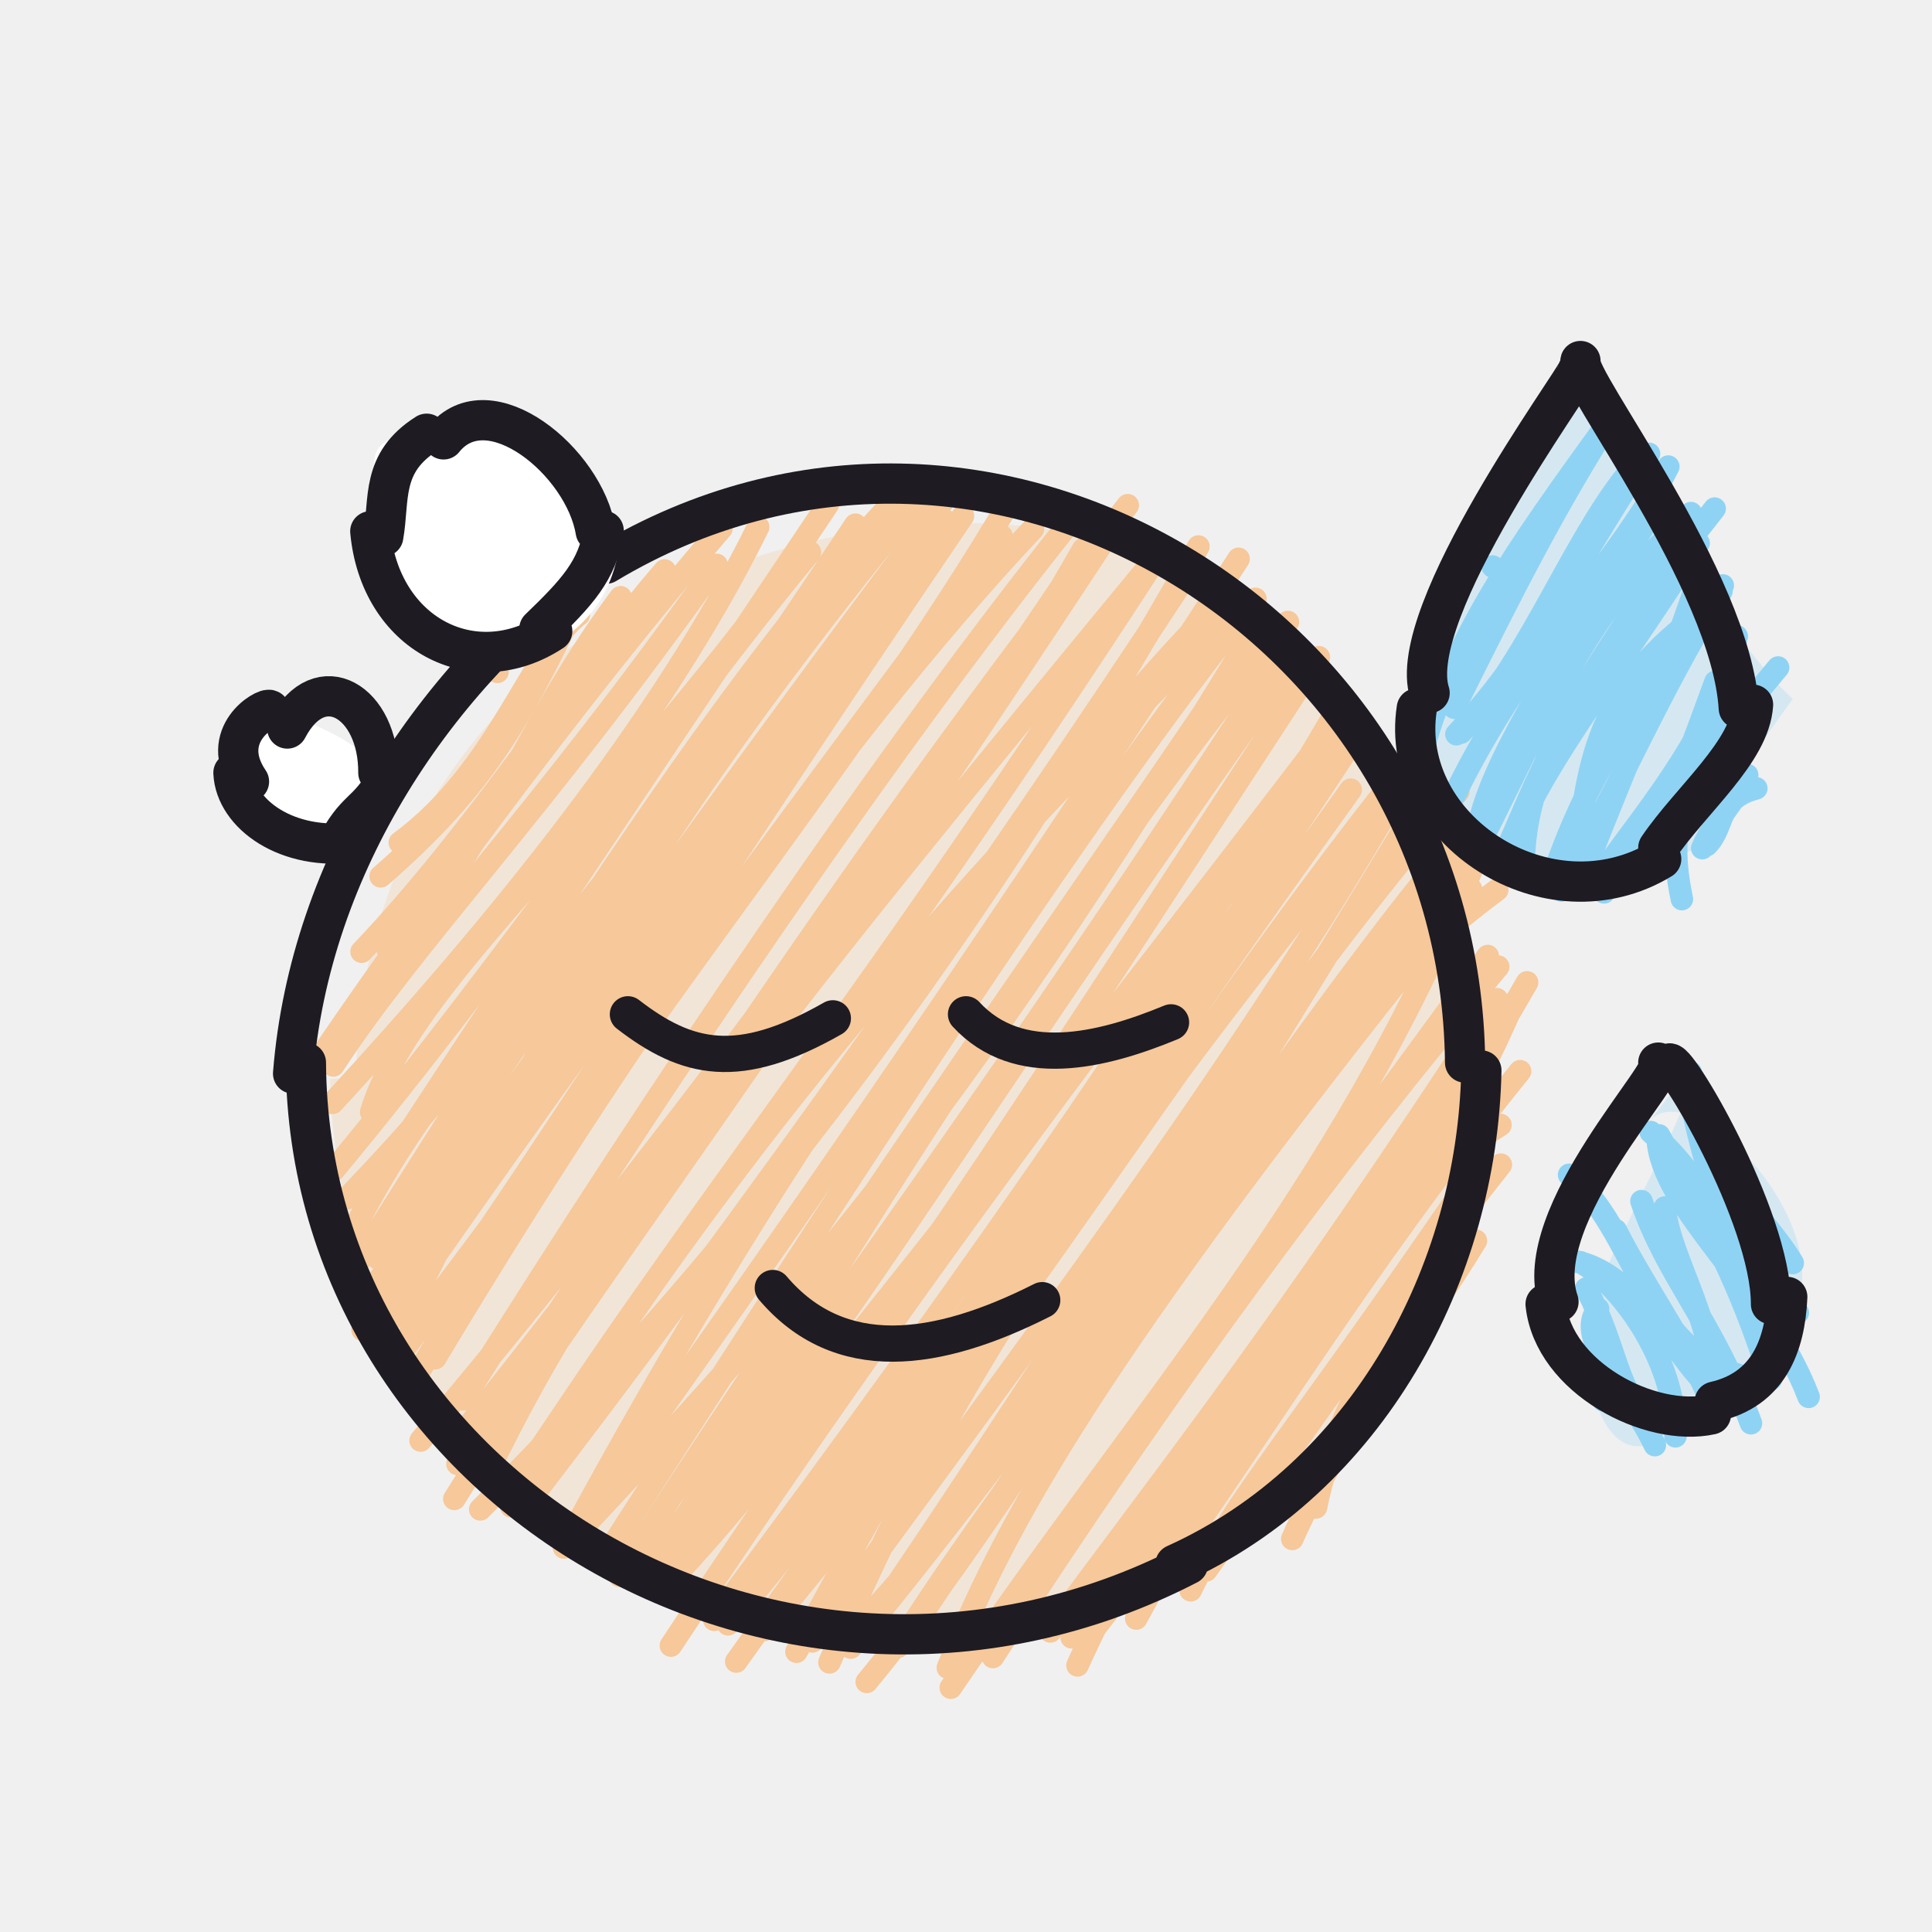
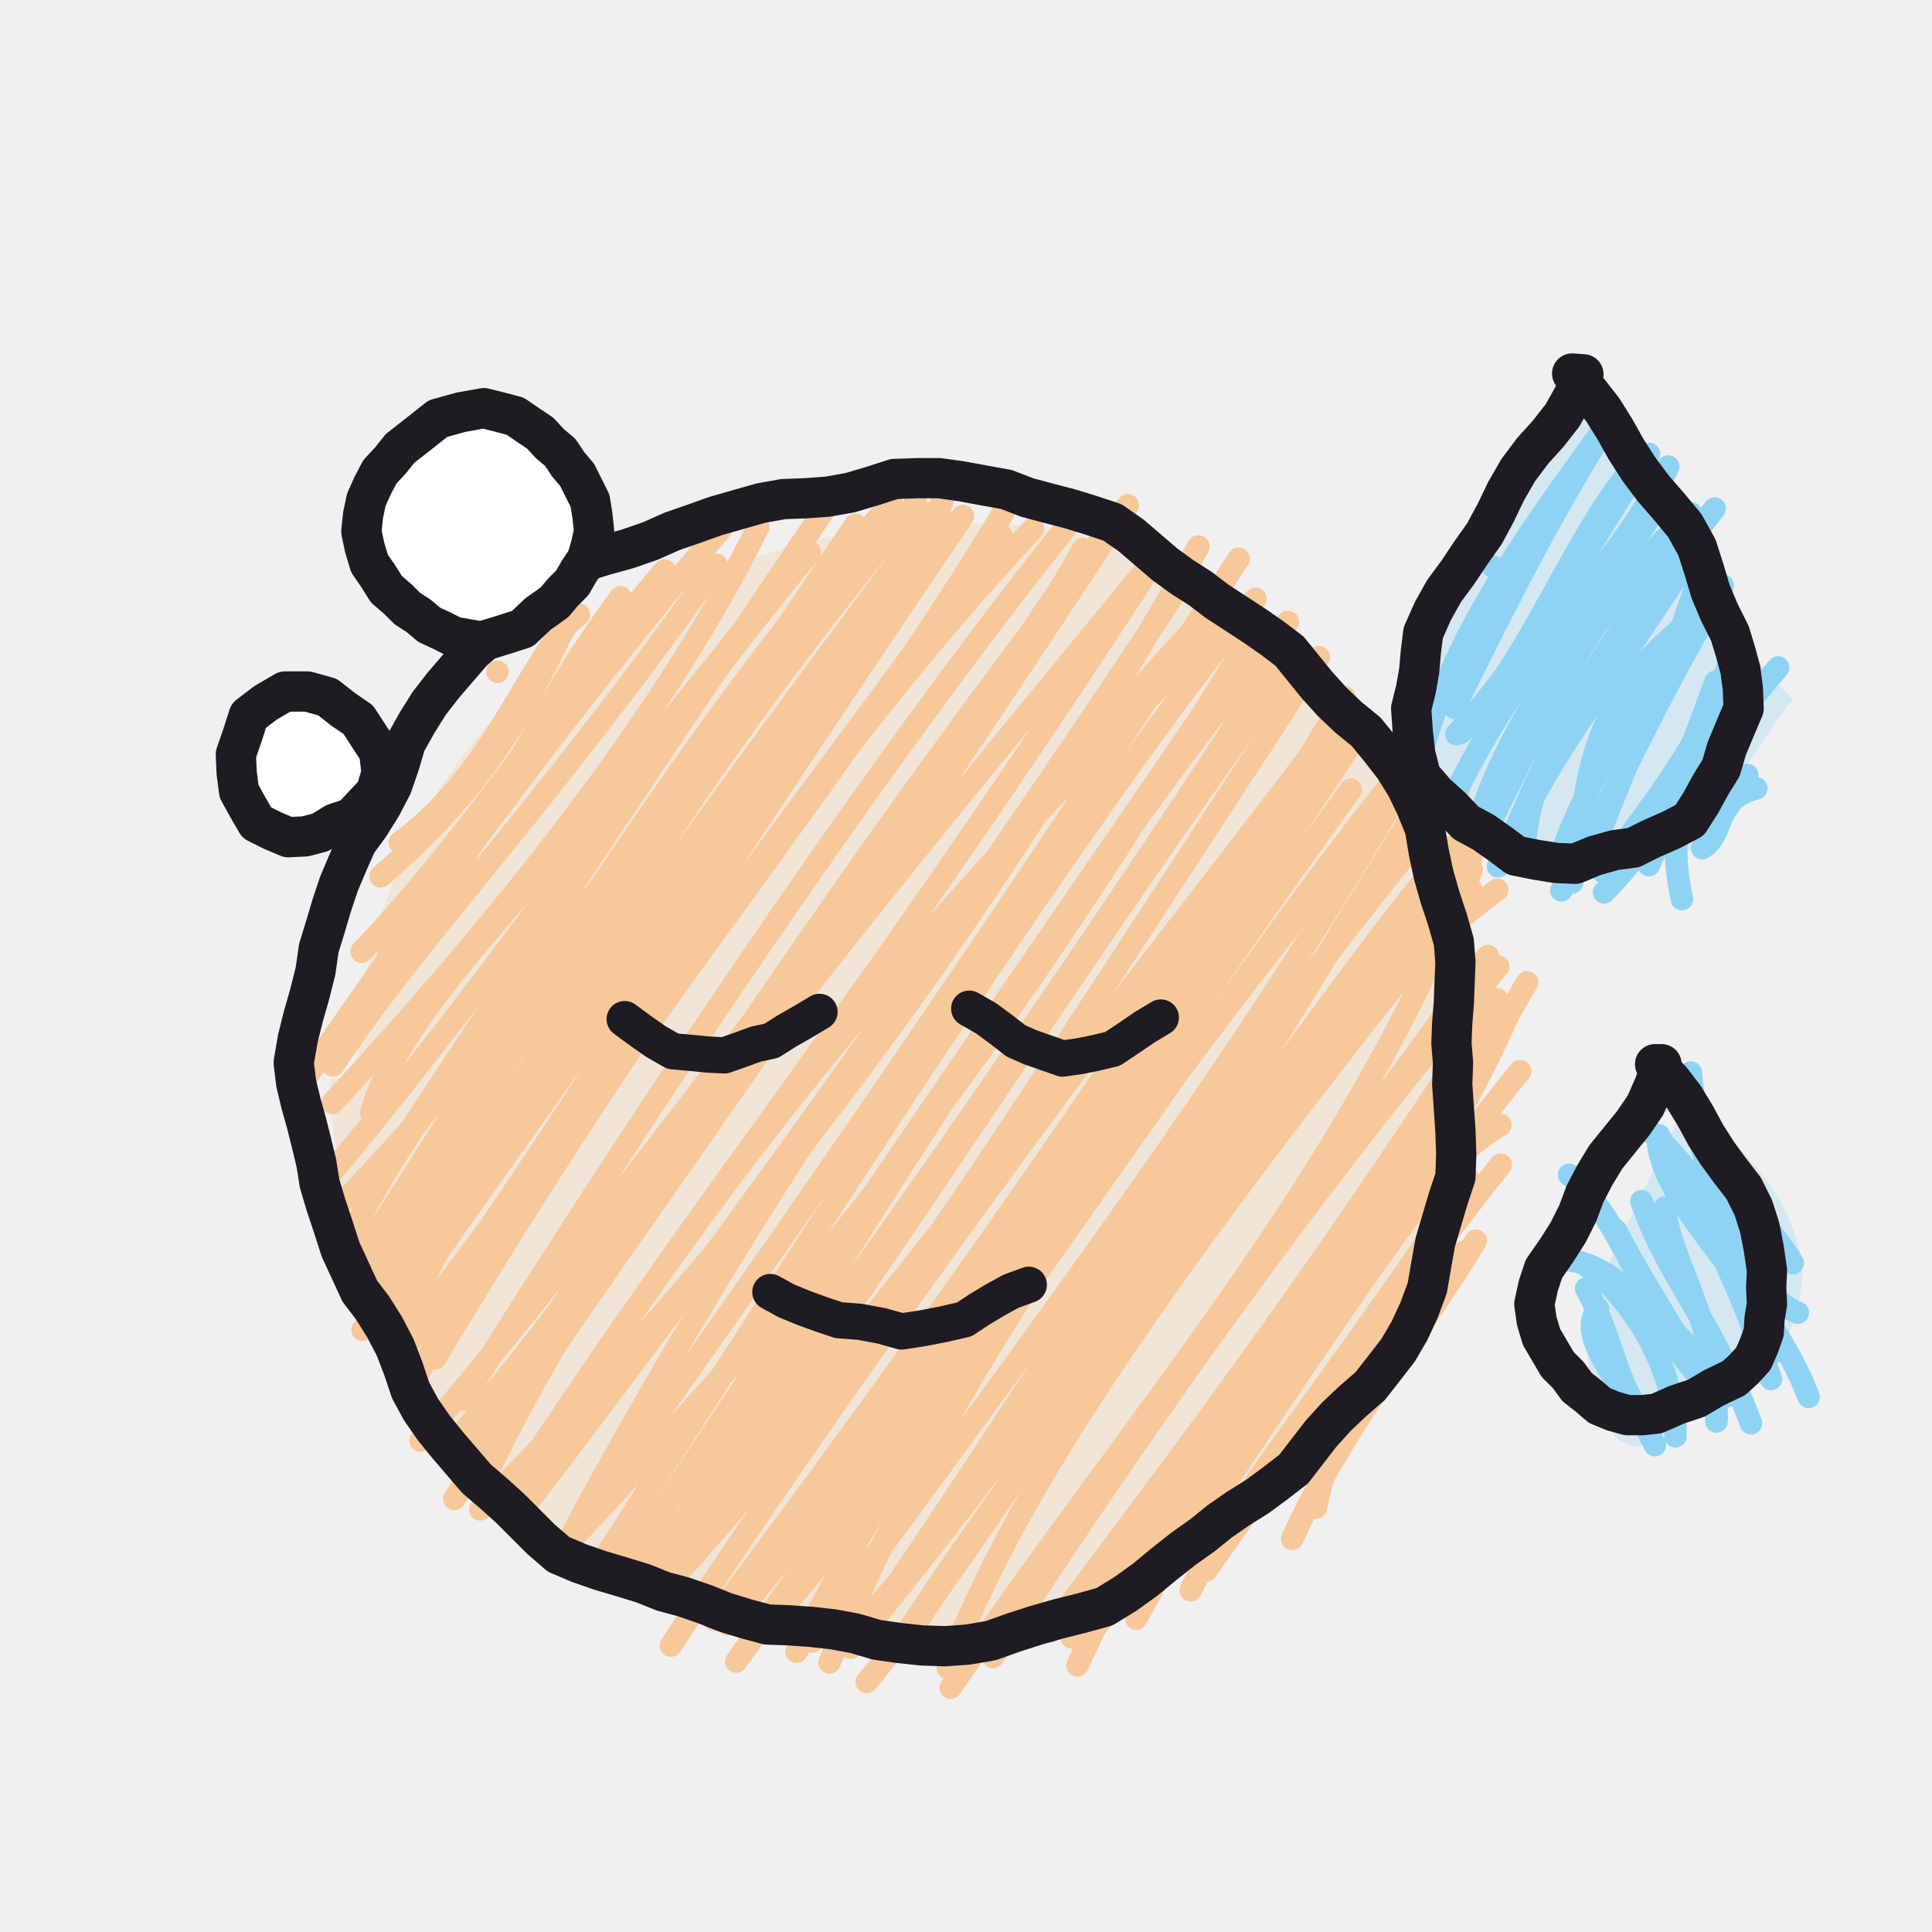
<svg xmlns="http://www.w3.org/2000/svg" viewBox="0 0 240 240" width="240" height="240">
  <g transform="translate(3 2)">
    <path d="M38 132 C39.11 187.99, 101.07 219.57, 142.46 192.42 C166.04 180.9, 182.65 155.38, 179.77 131.27 C178.52 71.55, 127.5 46.13, 73.05 74.7 C53.41 87.57, 41.59 107.11, 41.22 131.97 C38 132, 38 132, 38 132" fill="#F6C89A" opacity="0.28" />
    <path d="M58.8 81.46 C58.8 81.46, 58.8 81.46, 58.8 81.46 M58.8 81.46 C58.8 81.46, 58.8 81.46, 58.8 81.46 M46.67 102.67 C58.8 93.79, 63.04 78.86, 68.91 74.35 M44.29 106.86 C57.26 95.58, 61.55 87.38, 67.98 74.24 M45.19 116 C56.62 106.2, 60.86 89.98, 74.09 72.19 M41.92 116.22 C56.69 100.69, 67.85 82.4, 79.57 68.87 M35.5 131.24 C46.51 114.76, 68.34 84.94, 86.63 63.62 M38.4 130.35 C48.32 115.12, 64.08 99.14, 86.02 68.17 M43.11 136.14 C47.91 120.46, 69.29 103.32, 94.24 69.83 M38.31 135 C58.56 113.08, 79.34 87.54, 91.18 63.47 M44.46 143.8 C55.91 126.13, 71.64 102.61, 99.84 60.66 M38.46 143.35 C59.92 117.58, 80.58 87.06, 97.61 66.6 M40.5 151.71 C52.33 127.56, 69.9 114.94, 102.69 64.89 M40.09 146.86 C56.79 129.46, 72.29 109.68, 103.26 63.18 M41.09 155.5 C68.17 112.57, 89.34 80.1, 107.74 60.58 M43.99 154.35 C62.68 124.46, 84.93 93.02, 107 62.69 M47.29 161.6 C60.96 134.97, 70.06 110.22, 110.78 60.51 M43.35 158.04 C64.33 128.34, 86.58 96.89, 114.06 60.41 M42.04 163.2 C59.62 141.4, 73.14 118, 114.53 64.12 M44.42 163.58 C72.68 122.52, 100.66 86.3, 114.71 62.81 M46.46 166.59 C62.29 145.27, 78.9 117.63, 116.62 62.09 M46.89 165.04 C68.47 136.65, 87.44 109.88, 121.4 64.57 M49 168.49 C72.94 127.89, 102.72 93.94, 122.85 59.6 M51.06 166.72 C72.91 130.21, 100.27 90.37, 125.32 63.68 M49.25 176.95 C80.92 139.31, 110.61 98.42, 131.73 66.59 M54.58 171.83 C79.32 132.32, 106.98 91.52, 130.14 62.6 M53.83 179.85 C80.06 140.46, 101.42 106.87, 137.09 60.76 M54.22 176.34 C88.18 134.01, 116.08 93.37, 131.56 66.22 M53.44 184.2 C69.4 158.52, 85.7 138.88, 135.18 63.61 M57.63 180.82 C71.81 151.11, 95.05 122.54, 139.93 68.06 M56.66 185.5 C88.62 153.56, 117.9 115.3, 145.87 65.89 M60.5 185.13 C76.28 156.59, 98.43 132.35, 140.04 68.26 M60.83 182.83 C82.35 150.48, 103.2 120.29, 149.83 74.59 M61.74 185.73 C90.26 148.52, 119.31 107.74, 144.61 69.13 M69.32 186.91 C96.48 148.98, 124.92 107.56, 150.86 67.42 M67.4 189.8 C94.08 140.06, 124.77 97.42, 147.23 74.17 M67.06 190.24 C92.98 162.61, 114.89 138.97, 152.62 76.59 M72.05 191.6 C101.34 146.13, 131.02 99.83, 152.95 72.39 M77.9 191.87 C98.71 169.57, 115.5 139.19, 157.2 80.74 M73.96 193.75 C104.27 147, 134.84 104.16, 153.89 75.63 M79.11 191.67 C106.47 145.05, 135.04 101.75, 156.99 75.27 M77.08 193.27 C109.86 148.86, 138.88 106.21, 155.82 79.78 M79.64 193.43 C115.14 150.27, 149.03 105.92, 164.42 85.77 M79.14 195.61 C100.62 172.8, 116.68 147.27, 160.83 79.64 M80.34 202.42 C113.57 152.02, 147.09 109.42, 164.25 86.44 M85.73 199.22 C118.51 155.47, 147.29 113.8, 164 84.59 M88.46 204.4 C113.99 168.45, 135.67 140.78, 163.64 88.65 M87.44 199.78 C108.04 175.38, 126.65 148.29, 166.03 88.6 M95.94 203.18 C111.1 174.84, 127.35 148.15, 164.79 96.1 M91.98 200.47 C120.43 167.02, 143.26 128.83, 170.98 93.84 M100.04 204.51 C114.78 169.7, 130.98 145.57, 172.05 94.37 M97.91 201.9 C123.57 166.73, 150.93 130.66, 170.39 96.9 M104.84 200 C126.51 168.79, 147.56 132.42, 178.16 96.31 M101.96 201.82 C121.35 181.73, 140.76 151.6, 173.82 97.02 M104.67 206.93 C128.46 178.13, 142.83 144.9, 179.78 104.5 M102.69 202.67 C134.02 164.56, 157.58 126.8, 177.38 103.14 M110.34 200.26 C133.94 165.67, 155.21 129.15, 182.99 108.54 M108.6 202.55 C120.59 183.47, 139.2 160.23, 179.9 103.78 M115.11 207.65 C138.69 172.79, 163.43 146.17, 179.83 106 M114.75 205.17 C122.37 185.58, 135.92 162.94, 179.73 108.45 M120.34 203.84 C142.31 169.96, 163.29 141.59, 183.11 118.08 M119.86 202.01 C135.27 177.67, 152.33 157.61, 181.81 116.76 M130.85 204.88 C145.36 172.72, 167.26 154.14, 186.7 120.03 M127.48 200.66 C140.17 183.22, 156.04 163.63, 182.95 122.13 M133.14 200.09 C151.54 176.07, 174.22 148.13, 184.98 122.63 M130.12 201.39 C149.82 175.34, 164.95 155.39, 182.81 127.42 M138.15 199.06 C151.63 174.04, 168.96 146.67, 183.39 137.75 M138.61 197.44 C152.56 178.28, 166.07 155.45, 185.83 131.07 M144.91 195.55 C150.4 184.15, 157.89 176.33, 179.53 144.6 M146.85 193.08 C160.34 173.9, 171.33 157.91, 183.44 142.68 M160.47 185.26 C163.46 170.45, 172.85 158.33, 178.84 153.5 M157.53 189.17 C163.44 175.85, 173.38 163.55, 180.34 152.13" fill="none" stroke="#F6C89A" stroke-width="2.8" stroke-linecap="round" stroke-linejoin="round" />
  </g>
-   <path d="M38 132 C38.28 184.88, 97.45 220.24, 147.58 194.34 M146 194.35 C169.79 183.61, 183.52 158.22, 184.02 132.98 M182 132 C181.44 77.67, 122.65 41.61, 75.26 70.03 M74 69.65 C54.08 83.98, 38.47 107.39, 36.41 133.36 M38 132 C38 132, 38 132, 38 132" fill="none" stroke="#1E1B22" stroke-width="5" stroke-linecap="round" stroke-linejoin="round" />
-   <path d="M78 126 C85.38 131.69, 91.73 133.19, 103.46 126.5" fill="none" stroke="#1E1B22" stroke-width="4.5" stroke-linecap="round" stroke-linejoin="round" />
-   <path d="M120 126 C126.5 133.06, 136.77 130.6, 145.47 127" fill="none" stroke="#1E1B22" stroke-width="4.5" stroke-linecap="round" stroke-linejoin="round" />
-   <path d="M96 160 C104.29 169.77, 116.34 168.15, 129.47 161.51" fill="none" stroke="#1E1B22" stroke-width="4.5" stroke-linecap="round" stroke-linejoin="round" />
+   <path d="M36.5 132.2L36.8 134.6L37.4 137.1L38.1 139.6L38.7 142.0L39.3 144.5L39.7 147.0L40.5 149.7L41.4 152.4L42.3 155.2L43.5 157.8L44.7 160.4L46.3 162.5L47.8 164.9L49.1 167.4L50.1 170.0L51.0 172.7L52.3 175.1L53.9 177.4L55.6 179.5L57.4 181.6L59.2 183.7L61.3 185.5L63.3 187.3L65.3 189.3L67.2 191.2L69.4 193.1L72.0 194.2L74.6 195.1L77.3 195.9L79.9 196.7L82.4 197.7L85.0 198.4L87.6 199.3L90.1 200.3L92.7 201.1L95.3 201.8L98.0 201.9L100.8 202.1L103.5 202.4L106.2 202.9L108.9 203.7L111.7 204.1L114.5 204.4L117.4 204.5L120.2 204.3L123.1 203.8L125.9 202.8L128.7 201.9L131.5 201.1L134.3 200.4L137.2 199.6L139.8 198.0L142.3 196.2L144.6 194.3L147.0 192.4L149.4 190.7L151.5 189.0L153.8 187.4L156.2 185.9L158.5 184.2L160.7 182.5L162.4 180.3L164.1 178.1L166.0 176.0L168.0 174.1L170.2 172.2L172.0 169.9L173.7 167.7L175.1 165.3L176.3 162.7L177.3 160.0L177.8 157.1L178.3 154.3L179.1 151.6L179.9 148.9L180.8 146.2L180.9 143.4L180.8 140.5L180.6 137.6L180.4 134.7L180.5 132.0L180.3 129.6L180.4 127.1L180.6 124.6L180.7 122.0L180.8 119.5L180.6 117.0L179.8 114.2L178.9 111.5L178.1 108.7L177.5 105.9L177.0 102.9L175.9 100.2L174.7 97.7L173.2 95.3L171.5 93.1L169.7 90.9L167.5 89.1L165.5 87.2L163.6 85.1L161.9 83.0L160.2 80.9L158.1 79.3L155.8 77.7L153.5 76.2L151.2 74.7L149.1 73.1L146.9 71.7L144.7 70.1L142.6 68.3L140.5 66.5L138.2 64.9L135.5 64.0L132.9 63.2L130.2 62.5L127.6 61.8L125.0 60.8L122.2 60.3L119.5 59.8L116.7 59.4L114.0 59.4L111.1 59.5L108.3 60.4L105.6 61.2L102.8 61.7L100.0 61.9L97.3 62.0L94.5 62.5L91.7 63.3L88.9 64.1L86.1 65.1L83.5 66.0L80.8 67.2L77.9 68.2L75.0 69.0L72.1 69.9L69.2 71.1L66.9 73.0L64.9 75.0L62.9 77.0L60.9 79.0L58.7 80.9L56.8 83.1L55.0 85.2L53.3 87.4L51.8 89.8L50.4 92.3L49.6 95.0L48.7 97.6L47.4 100.1L45.9 102.5L44.3 104.7L43.2 107.2L42.1 109.8L41.2 112.5L40.4 115.2L39.6 117.8L39.2 120.6L38.5 123.4L37.7 126.2L37.0 129.0L36.5 131.9Z" fill="none" stroke="#1E1B22" stroke-width="5" stroke-linecap="round" stroke-linejoin="round" />
+   <path d="M77.6 126.6L79.5 128.0L81.5 129.4L83.6 130.6L85.9 130.8L87.9 131.0L90.0 131.1L92.0 130.4L93.9 129.7L95.8 129.3L97.7 128.1L99.8 126.9L101.8 125.7" fill="none" stroke="#1E1B22" stroke-width="4.5" stroke-linecap="round" stroke-linejoin="round" />
+   <path d="M120.4 125.3L122.5 126.5L124.4 127.9L126.2 129.3L128.0 130.1L130.0 130.8L132.0 131.5L134.1 131.2L136.1 130.8L138.2 130.3L140.3 128.9L142.2 127.6L144.2 126.4" fill="none" stroke="#1E1B22" stroke-width="4.5" stroke-linecap="round" stroke-linejoin="round" />
+   <path d="M95.7 160.5L97.7 161.6L99.9 162.5L102.1 163.3L104.2 164.0L106.8 164.2L109.5 164.7L112.0 165.4L114.6 165.0L117.2 164.5L119.8 163.9L121.6 162.7L123.6 161.5L125.6 160.4L127.8 159.6" fill="none" stroke="#1E1B22" stroke-width="4.5" stroke-linecap="round" stroke-linejoin="round" />
  <g transform="translate(3 2)">
    <path d="M196 46 C191.11 45.73, 176.01 77.46, 172.38 83.34 C176.03 109.2, 190.84 107.33, 209.55 103.16 C208.08 103.49, 210.08 97.94, 219.71 84.83 C211.86 77.72, 193.79 49.83, 194.31 41.53 C196 46, 196 46, 196 46" fill="#8FD3F4" opacity="0.28" />
    <path d="M182.43 68.38 C182.43 68.38, 182.43 68.38, 182.43 68.38 M182.43 68.38 C182.43 68.38, 182.43 68.38, 182.43 68.38 M173.75 91.09 C177.86 77, 184.7 67.09, 197.14 50 M177.66 85.92 C184.91 71.33, 190.07 61.09, 197.34 49.7 M178.48 89.02 C187.43 79.52, 192.79 63.83, 200.51 55.3 M177.92 89.21 C188.17 78.3, 195.66 63.06, 201.85 54.38 M180.82 100 C182.93 90.81, 193.75 74.91, 203.77 59.46 M177.76 96.63 C186.35 78.95, 198.58 67.31, 204.24 55.96 M183.09 105.61 C187.2 98.16, 188.18 88.79, 210 61.18 M181.15 102.17 C188.78 87.06, 193.89 74.13, 207.05 61.74 M186.27 105.55 C186.38 89.99, 197.88 78.88, 207.03 62.08 M184.36 103.93 C188.26 93.44, 195.58 84.71, 208.01 65.48 M192.28 107.63 C194.55 94.07, 193.57 84.51, 209.63 73.16 M190.19 106.07 C194.48 93.78, 200.74 84.44, 211.01 70.73 M194.1 105.52 C200.02 90.34, 204.65 80.38, 208.23 69.06 M190.95 108.61 C197.98 96.28, 203.23 83.53, 210.84 71.45 M196.26 108.85 C203.59 101.43, 205.67 94.68, 210.1 82.69 M196.11 106.3 C202.69 97.24, 209.85 88.84, 212.74 77.04 M205.93 109.69 C203.59 98.6, 206.89 94.06, 217.88 80.92 M201.83 105.47 C204.44 99.47, 211.03 89.23, 213.34 81.63 M209.01 103 C211.34 100.7, 210.17 97.23, 215.17 95.93 M208.46 103.36 C210.05 99.73, 211.77 98.87, 214.04 94.27" fill="none" stroke="#8FD3F4" stroke-width="2.8" stroke-linecap="round" stroke-linejoin="round" />
  </g>
-   <path d="M196 46 C195.78 47.18, 174.39 76.15, 177.59 86.08 M176 88 C173.68 103.05, 192.37 115.22, 206.36 106.71 M206 105.32 C210.08 99.31, 217.38 93.44, 217.77 87.54 M216 88 C215.06 72.15, 195.57 47.08, 196.33 44.85 M196 46 C196 46, 196 46, 196 46" fill="none" stroke="#1E1B22" stroke-width="5" stroke-linecap="round" stroke-linejoin="round" />
+   <path d="M196.7 46.5L195.5 49.1L194.1 51.6L192.3 53.9L190.4 56.0L188.6 58.4L187.1 61.0L185.8 63.7L184.4 66.3L182.7 68.7L181.1 71.1L179.4 73.4L178.0 75.9L176.8 78.6L176.5 81.0L176.3 83.3L175.9 85.6L175.3 88.0L175.5 90.9L175.8 93.6L176.5 96.4L178.4 98.6L180.3 100.3L182.1 102.2L184.3 103.4L186.3 104.8L188.3 106.3L190.8 106.8L193.3 107.2L195.7 107.3L198.1 106.3L200.6 105.6L202.9 105.3L205.1 104.2L207.6 103.1L209.9 101.9L211.3 99.7L212.5 97.5L213.8 95.4L214.5 93.0L215.5 90.6L216.6 88.0L216.5 85.5L216.2 83.2L215.6 81.0L214.9 78.7L213.6 76.1L212.5 73.5L211.7 70.8L210.8 68.0L209.3 65.3L207.4 63.0L205.4 60.7L203.6 58.3L202.0 55.8L200.6 53.3L199.1 50.9L197.3 48.6L195.3 46.4Z" fill="none" stroke="#1E1B22" stroke-width="5" stroke-linecap="round" stroke-linejoin="round" />
  <g transform="translate(3 2)">
    <path d="M206 132 C210.11 131.31, 196.49 152.44, 194.35 161.98 C193.16 175.78, 200.6 184.16, 207.44 171.25 C212.9 176.76, 220.37 163.1, 220.04 160.72 C224.95 149.06, 206.89 131.33, 201.86 137.31 C206 132, 206 132, 206 132" fill="#8FD3F4" opacity="0.28" />
    <path d="M196.16 171.96 C196.16 171.96, 196.16 171.96, 196.16 171.96 M196.16 171.96 C196.16 171.96, 196.16 171.96, 196.16 171.96 M202.57 177.52 C199.27 170.55, 192.47 164.2, 195.52 160.6 M202.44 175.13 C197.65 170.95, 198.01 165.46, 194.04 158.07 M211.54 171.44 C206.77 171.02, 201.62 155.53, 191.67 154.53 M205.13 176.42 C205.2 166.48, 197.79 157.18, 193.34 154.8 M213.91 169.07 C201.19 165.93, 200.18 150.56, 191.92 143.94 M210.27 174.06 C208.03 167.27, 201.64 158.54, 197.72 150.82 M210.22 174.58 C210.65 162.59, 204.36 154.63, 203.81 148 M214.51 174.8 C209.8 162.11, 204.03 156.47, 200.91 147.21 M221.67 171.52 C216.53 158.04, 203.28 148.13, 202.91 139.31 M217 169.31 C214.08 161.1, 212.66 156.15, 203.09 139.04 M220.33 161.07 C214.67 158.84, 209.73 147.31, 207.47 136.62 M217.39 165.95 C214 158.06, 210.92 146.23, 202.06 138.63 M216.27 156.9 C212.67 152.08, 212.2 140.75, 205.15 131.1 M219.7 154.9 C215.59 148.07, 207.76 142.74, 207.04 131.24" fill="none" stroke="#8FD3F4" stroke-width="2.8" stroke-linecap="round" stroke-linejoin="round" />
  </g>
-   <path d="M206 132 C208.13 132.44, 189.86 150.94, 193.6 161.72 M192 162 C192.96 171.19, 205.06 177.36, 212.54 175.71 M213 174.12 C219.65 172.61, 221.74 167.21, 222.02 161.11 M220 162 C220.01 151.08, 207.71 130.46, 207.29 132.2 M206 132 C206 132, 206 132, 206 132" fill="none" stroke="#1E1B22" stroke-width="5" stroke-linecap="round" stroke-linejoin="round" />
-   <path d="M46 66 C45.37 77.17, 57.22 85.3, 65.94 81.74 C72.94 78.23, 76.77 73.76, 77.22 65 C72.65 58.52, 66.44 51.29, 50.82 54.73 C45.19 53.19, 45.1 60.61, 50.17 63.39 C46 66, 46 66, 46 66" fill="#FFFFFF" />
-   <path d="M46 66 C47.18 78.71, 58.81 84.85, 68.6 78.4 M67 78.12 C71.65 73.63, 74.23 70.87, 74.99 65.92 M74 66 C72.59 57.36, 60.72 47.6, 55.1 54.58 M53 53.88 C47.26 57.51, 48.43 62.05, 47.61 66.64 M46 66 C46 66, 46 66, 46 66" fill="none" stroke="#1E1B22" stroke-width="5" stroke-linecap="round" stroke-linejoin="round" />
-   <path d="M29 96 C30.93 103.94, 35.29 106.74, 38.58 102.66 C45.12 104.95, 43.02 101.39, 47.51 96.21 C44.38 91.3, 35.45 88.44, 30.67 87.43 C30.89 86.28, 30.14 95.48, 28.7 94.98 C29 96, 29 96, 29 96" fill="#FFFFFF" />
-   <path d="M29 96 C29.23 101.15, 35.74 105.79, 44.1 104.61 M42.5 103.79 C44.96 99.78, 46.06 101.1, 49.45 94.26 M47 96 C47.07 87.15, 39.74 82.75, 35.69 90.5 M33.5 88.21 C33.09 87.79, 26.95 91.23, 30.93 97.09 M29 96 C29 96, 29 96, 29 96" fill="none" stroke="#1E1B22" stroke-width="5" stroke-linecap="round" stroke-linejoin="round" />
+   <path d="M206.4 132.2L205.5 134.8L204.4 137.3L202.9 139.5L201.2 141.6L199.5 143.7L198.1 146.0L196.9 148.3L196.0 150.7L194.8 153.1L193.4 155.3L191.8 157.6L191.1 159.7L190.6 162.0L190.9 164.1L191.5 166.1L192.5 167.8L193.5 169.5L194.8 170.8L195.9 172.3L197.3 173.4L198.7 174.6L200.4 175.3L202.2 175.8L204.0 175.8L205.8 175.6L208.3 174.5L210.7 173.7L212.9 172.4L215.4 171.2L216.6 170.1L217.8 168.8L218.5 167.2L219.1 165.5L219.2 163.8L219.5 162.0L219.4 160.0L219.5 157.8L219.1 155.1L218.6 152.5L217.8 150.0L216.6 147.6L214.9 145.4L213.3 143.2L211.9 141.0L210.6 138.6L209.2 136.3L207.6 134.2L205.6 132.2Z" fill="none" stroke="#1E1B22" stroke-width="5" stroke-linecap="round" stroke-linejoin="round" />
+   <path d="M44.9 66.1L45.3 68.0L45.9 70.0L47.0 71.6L48.0 73.2L49.4 74.4L50.6 75.6L52.0 76.5L53.3 77.6L54.8 78.3L56.4 79.1L58.1 79.4L59.8 79.7L62.4 78.9L64.9 78.1L66.8 76.3L68.9 74.8L69.9 73.6L71.1 72.4L71.9 71.0L72.9 69.5L73.4 67.8L73.8 66.0L73.6 64.1L73.3 62.2L72.5 60.6L71.7 59.0L70.6 57.7L69.6 56.2L68.3 55.1L67.1 53.8L65.6 52.8L64.0 51.7L62.1 51.2L60.1 50.7L57.3 51.2L54.4 52.0L52.0 53.9L49.7 55.7L48.5 57.2L47.2 58.6L46.3 60.3L45.5 62.1L45.1 64.0L44.9 65.9Z" fill="#FFFFFF" stroke="#1E1B22" stroke-width="5" stroke-linecap="round" stroke-linejoin="round" />
+   <path d="M29.4 96.0L29.7 98.3L30.8 100.3L31.9 102.2L33.9 103.2L35.8 104.0L37.9 103.9L39.8 103.4L41.6 102.3L43.7 101.6L45.1 100.1L46.7 98.4L47.4 96.0L47.1 93.4L45.8 91.4L44.5 89.4L42.6 88.1L40.7 86.6L38.2 85.9L35.4 85.9L33.0 87.3L30.9 88.9L30.1 91.4L29.3 93.7L29.4 96.0Z" fill="#FFFFFF" stroke="#1E1B22" stroke-width="5" stroke-linecap="round" stroke-linejoin="round" />
</svg>
